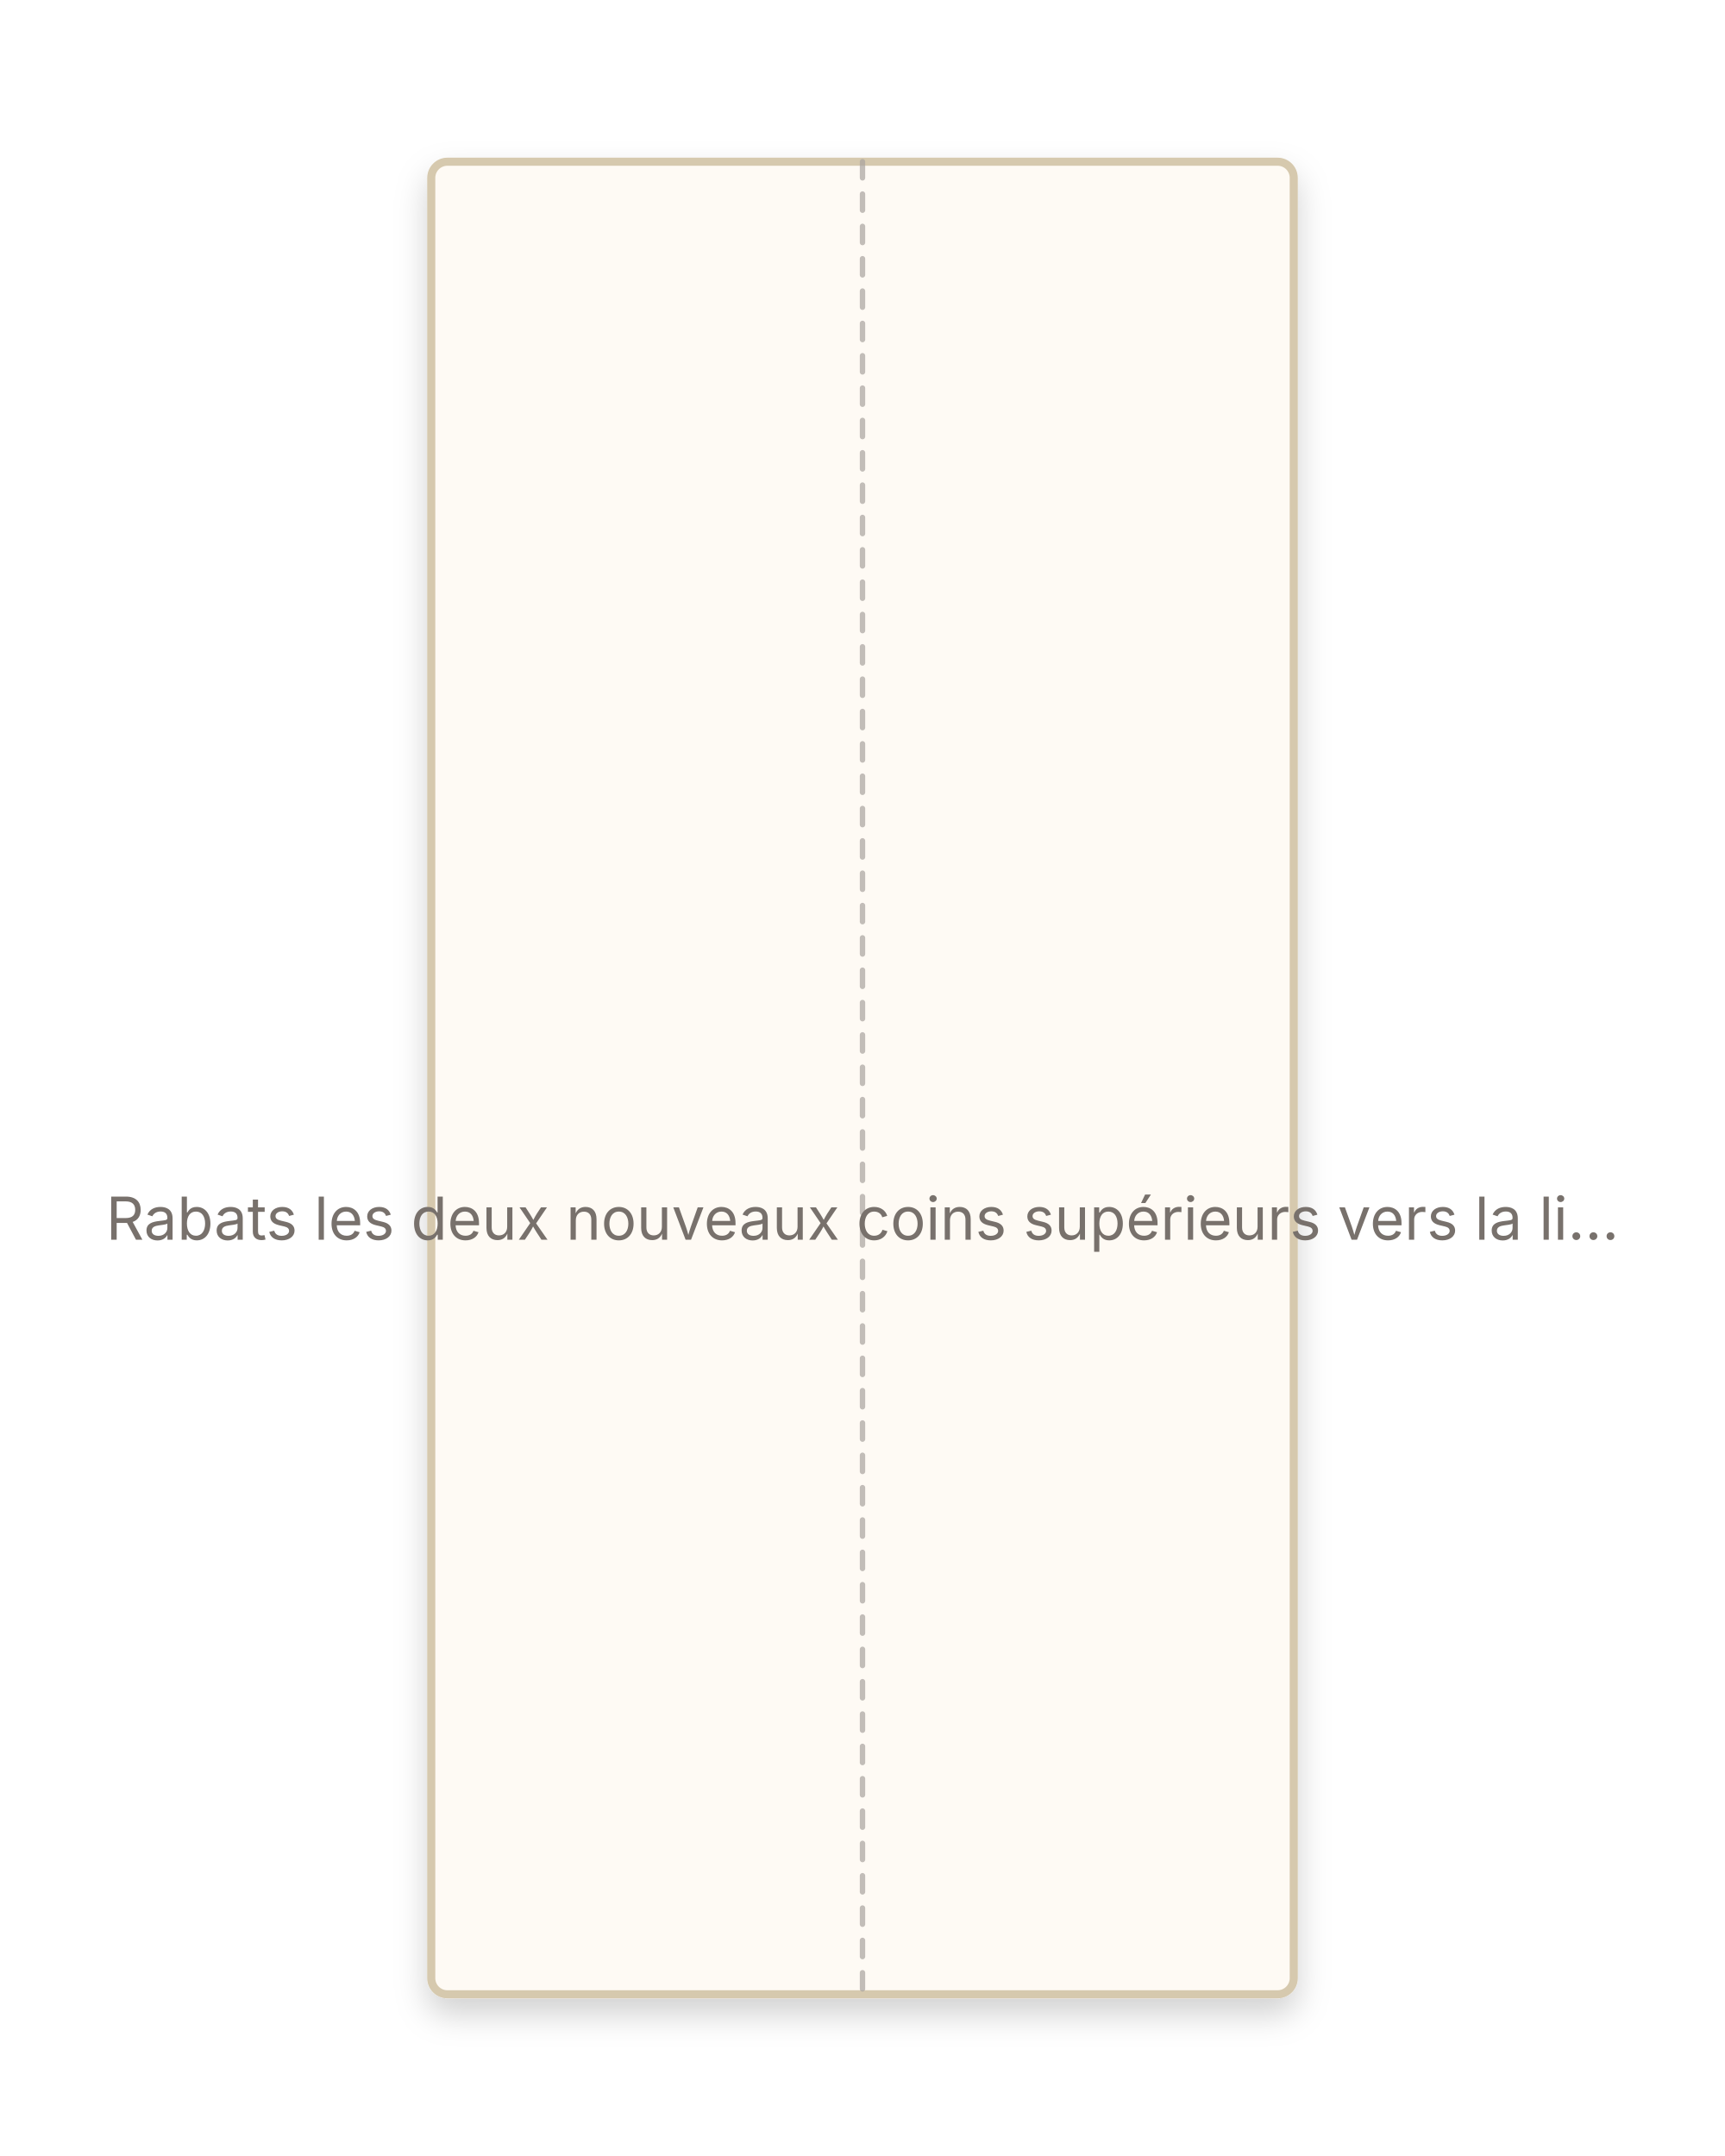
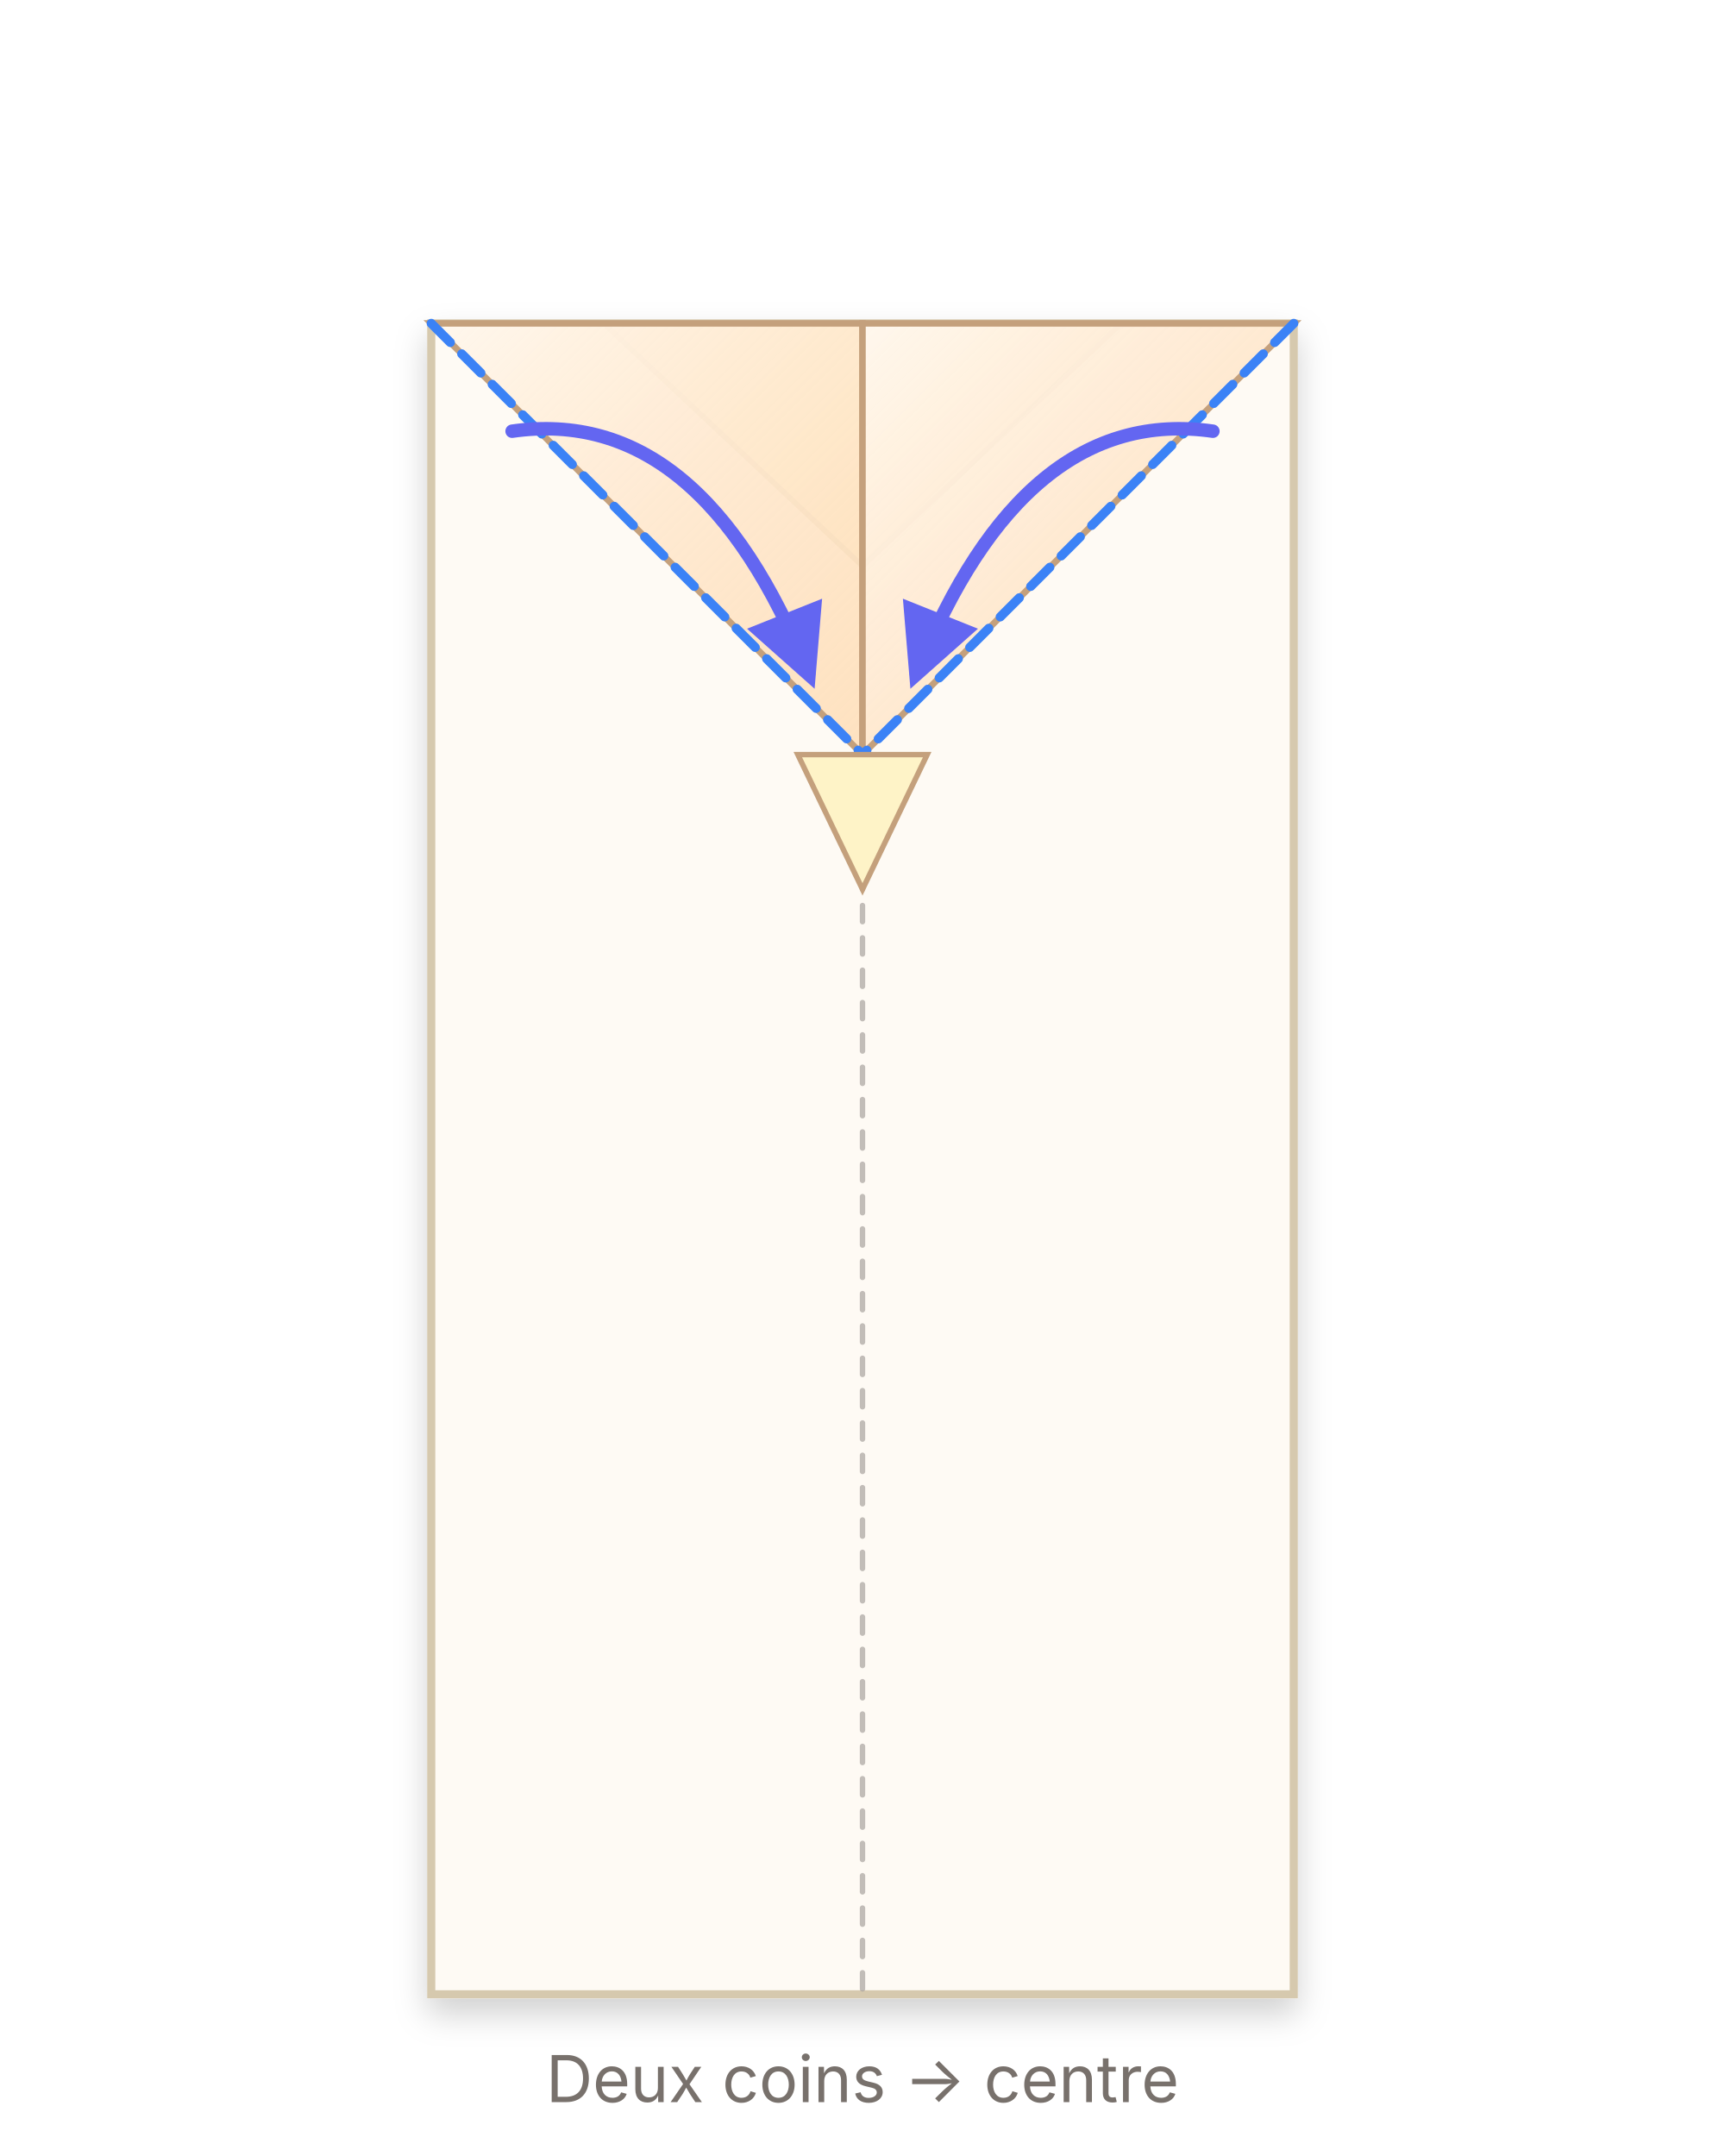
- <svg xmlns="http://www.w3.org/2000/svg" viewBox="0 0 320 400" fill="none" font-family="system-ui, -apple-system, sans-serif">
+ <svg xmlns="http://www.w3.org/2000/svg" viewBox="0 0 320 400" fill="none" font-family="system-ui,-apple-system,sans-serif">
  <defs>
    <filter id="ps" x="-10%" y="-10%" width="120%" height="120%">
      <feGaussianBlur in="SourceAlpha" stdDeviation="3" />
      <feOffset dx="0" dy="3" />
      <feComponentTransfer>
        <feFuncA type="linear" slope="0.18" />
      </feComponentTransfer>
      <feMerge>
        <feMergeNode />
        <feMergeNode in="SourceGraphic" />
      </feMerge>
    </filter>
    <marker id="arr" viewBox="0 0 10 10" refX="8" refY="5" markerWidth="6" markerHeight="6" orient="auto-start-reverse">
      <path d="M 0 0 L 10 5 L 0 10 z" fill="#6366f1" />
    </marker>
    <marker id="arrT" viewBox="0 0 10 10" refX="8" refY="5" markerWidth="6" markerHeight="6" orient="auto-start-reverse">
      <path d="M 0 0 L 10 5 L 0 10 z" fill="#14b8a6" />
    </marker>
    <linearGradient id="foldTri" x1="0" y1="0" x2="1" y2="1">
      <stop offset="0" stop-color="#fff7ed" />
      <stop offset="1" stop-color="#fed7aa" stop-opacity="0.7" />
    </linearGradient>
  </defs>
-   <rect x="80" y="30" width="160" height="340" rx="3" fill="#fefaf4" stroke="#d6c9ae" stroke-width="1.5" filter="url(#ps)" />
-   <line x1="160" y1="30" x2="160" y2="370" stroke="#a8a29e" stroke-width="1" stroke-dasharray="3 3" stroke-linecap="round" opacity="0.7" />
-   <text x="160" y="180" text-anchor="middle" font-size="48">↗️</text>
-   <text x="160" y="230" text-anchor="middle" font-size="11" fill="#78716c">Rabats les deux nouveaux coins supérieurs vers la li…</text>
+   <polygon points="80,60 240,60 240,370 80,370" fill="#fefaf4" stroke="#d6c9ae" stroke-width="1.5" filter="url(#ps)" />
+   <polygon points="112,60 208,60 160,105" fill="#fef3c7" stroke="#d6c9ae" stroke-width="1" opacity="0.5" />
+   <line x1="160" y1="60" x2="160" y2="370" stroke="#a8a29e" stroke-width="1" stroke-dasharray="3 3" stroke-linecap="round" opacity="0.7" />
+   <polygon points="80,60 160,60 160,140" fill="url(#foldTri)" stroke="#c4a07c" stroke-width="1.2" />
+   <polygon points="240,60 160,60 160,140" fill="url(#foldTri)" stroke="#c4a07c" stroke-width="1.2" />
+   <line x1="80" y1="60" x2="160" y2="140" stroke="#3b82f6" stroke-width="1.7" stroke-dasharray="5 3" stroke-linecap="round" />
+   <line x1="240" y1="60" x2="160" y2="140" stroke="#3b82f6" stroke-width="1.7" stroke-dasharray="5 3" stroke-linecap="round" />
+   <path d="M 95 80 Q 130 75 150 125" stroke="#6366f1" stroke-width="2.5" stroke-linecap="round" fill="none" marker-end="url(#arr)" />
+   <path d="M 225 80 Q 190 75 170 125" stroke="#6366f1" stroke-width="2.5" stroke-linecap="round" fill="none" marker-end="url(#arr)" />
+   <polygon points="148,140 172,140 160,165" fill="#fef3c7" stroke="#c4a07c" stroke-width="1" />
+   <text x="160" y="390" text-anchor="middle" font-size="12" fill="#78716c">Deux coins → centre</text>
</svg>
